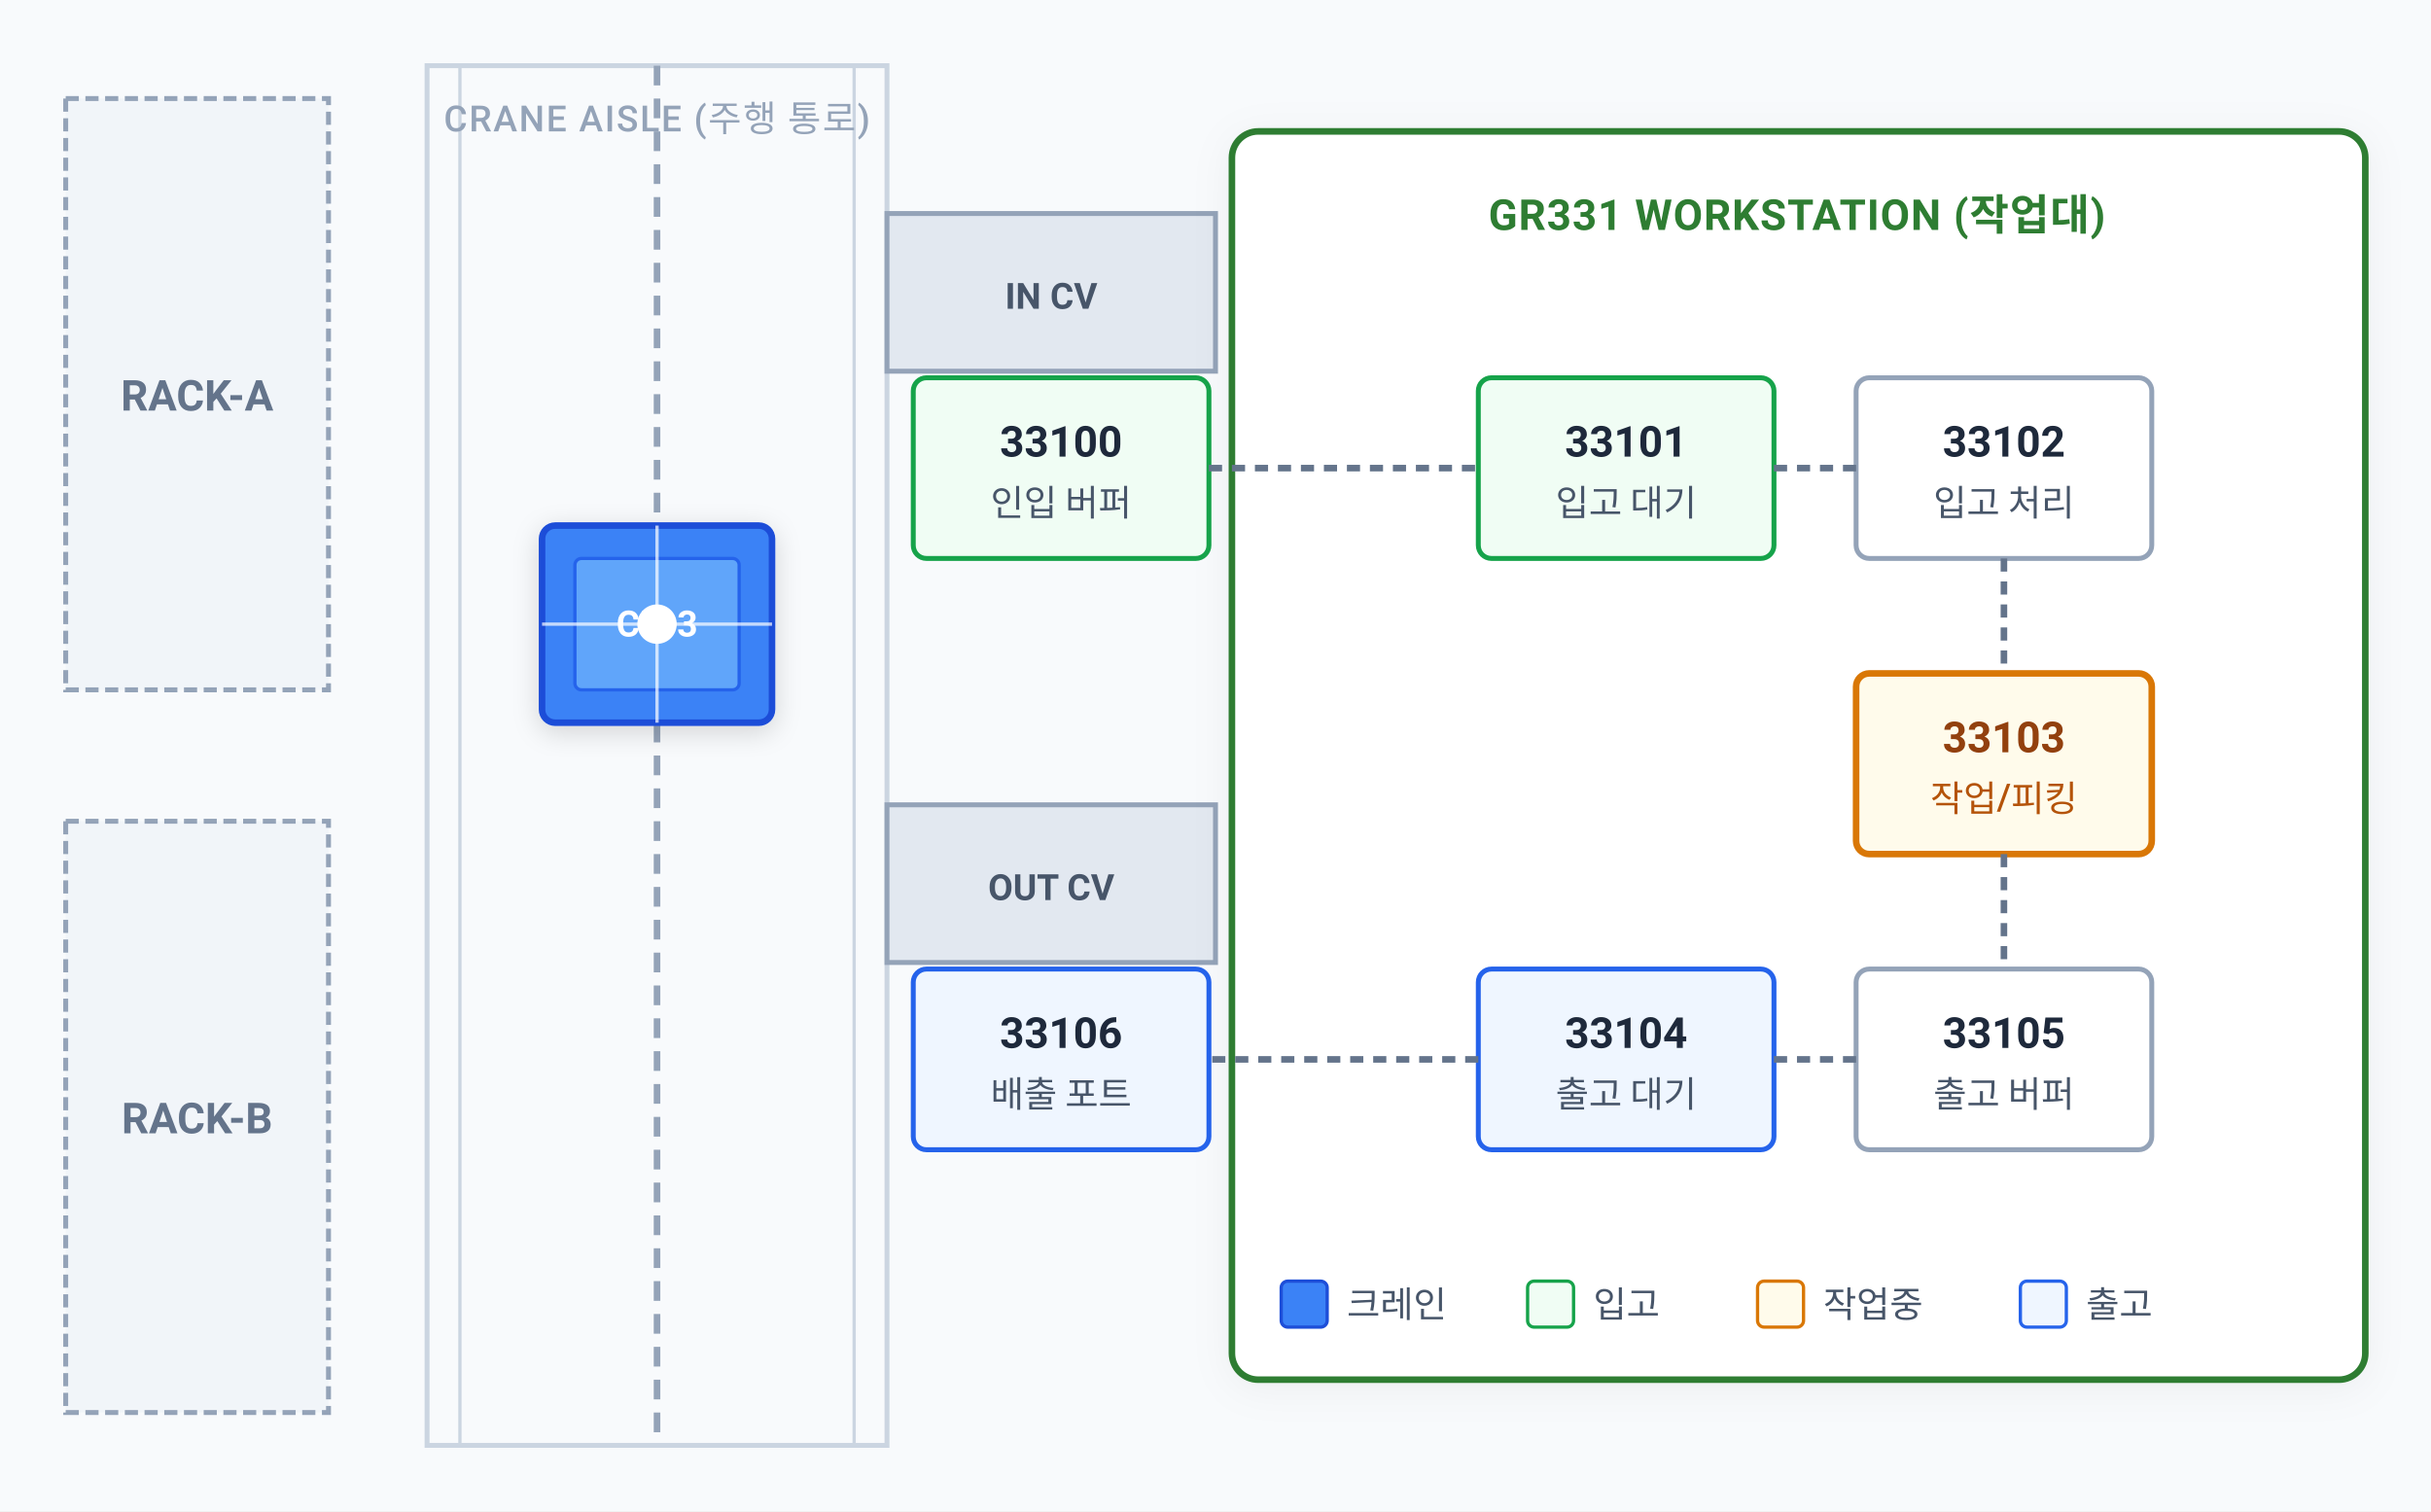
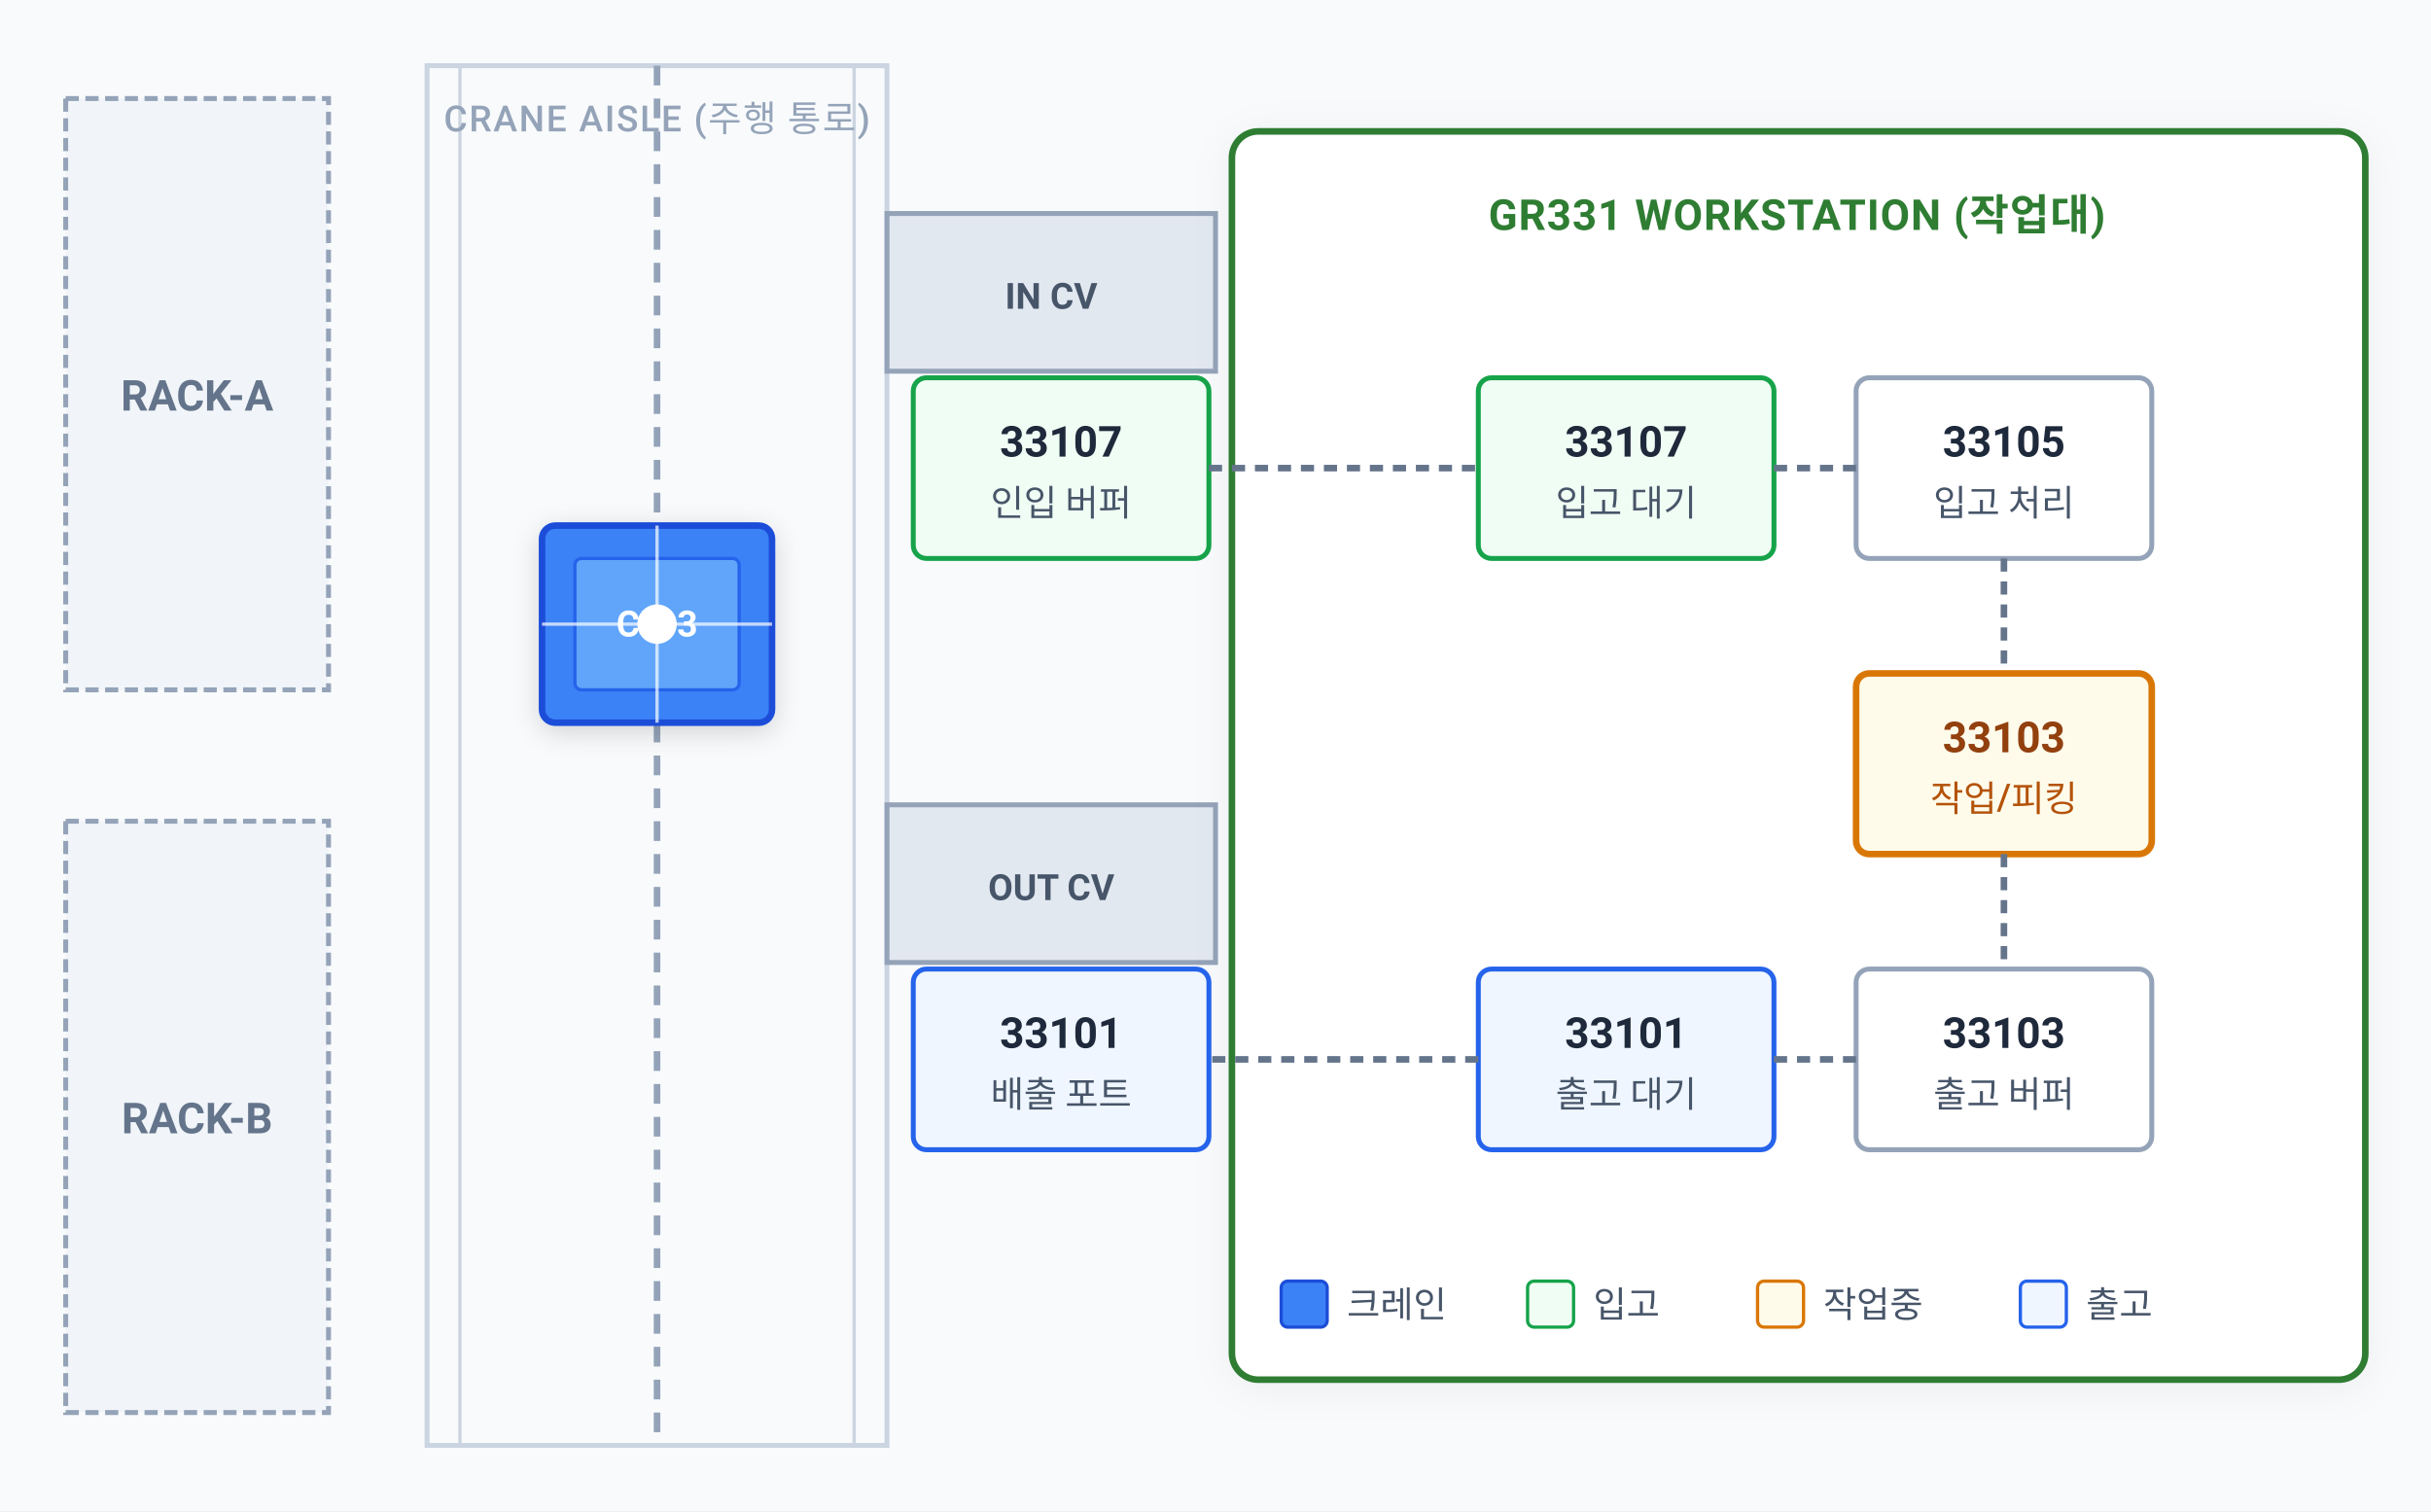
- <svg xmlns="http://www.w3.org/2000/svg" viewBox="0 0 740 460" width="100%" height="100%">
-   <defs>
-     <style>
+ <svg xmlns="http://www.w3.org/2000/svg" viewBox="0 0 740 460" width="100%" height="100%" version="1.1" id="svg31">
+   <defs id="defs1">
+     <style id="style1">
      .svg-bg { fill: #f8fafc; }
      .grid-line { stroke: #e2e8f0; stroke-width: 0.5; }
      .rack-boundary { fill: #f1f5f9; stroke: #94a3b8; stroke-width: 1.5; stroke-dasharray: 4, 2; }
      .rack-text { font-size: 13px; font-weight: 600; fill: #64748b; font-family: -apple-system, BlinkMacSystemFont, "Segoe UI", Roboto, sans-serif; }
      .aisle-boundary { fill: #f8fafc; stroke: #cbd5e1; stroke-width: 1.5; }
      .rail-center-line { stroke: #94a3b8; stroke-width: 2; stroke-dasharray: 6, 4; }
      .rail-side-line { stroke: #cbd5e1; stroke-width: 1; }
      .aisle-label { font-size: 11px; font-weight: 500; fill: #94a3b8; letter-spacing: 0.5px; font-family: -apple-system, BlinkMacSystemFont, "Segoe UI", Roboto, sans-serif; }
      
      /* 크레인 */
      .crane-unit {
        transition: transform 1.2s cubic-bezier(0.25, 0.1, 0.25, 1.0);
        will-change: transform;
      }
      .crane-body { fill: #3b82f6; stroke: #1d4ed8; stroke-width: 2; filter: drop-shadow(0 2px 4px rgba(0, 0, 0, 0.15)); }
      .crane-inner { fill: #60a5fa; stroke: #2563eb; stroke-width: 1; }
      .crane-cross { stroke: #ffffff; stroke-width: 1; opacity: 0.7; }
      .crane-center-dot { fill: #ffffff; }
      .crane-label { font-size: 11px; font-weight: 700; fill: #ffffff; font-family: -apple-system, BlinkMacSystemFont, "Segoe UI", Roboto, sans-serif; dominant-baseline: central; }
      
      /* 컨베이어 */
      .conveyor-lane { fill: #e2e8f0; stroke: #94a3b8; stroke-width: 1.5; }
      .conveyor-label { font-size: 11px; font-weight: 600; fill: #475569; font-family: -apple-system, BlinkMacSystemFont, "Segoe UI", Roboto, sans-serif; }
      .ws-boundary { fill: #ffffff; stroke: #2e7d32; stroke-width: 2; filter: drop-shadow(0 2px 6px rgba(0, 0, 0, 0.05)); }
      .ws-title { font-size: 13px; font-weight: 700; fill: #2e7d32; letter-spacing: 0.3px; font-family: -apple-system, BlinkMacSystemFont, "Segoe UI", Roboto, sans-serif; }
      
      /* 포지션 노드 */
      .tray-rect { fill: #ffffff; stroke: #94a3b8; stroke-width: 1.5; transition: all 0.2s ease; }
      .tray-inbound .tray-rect { fill: #f0fdf4; stroke: #16a34a; }
      .tray-outbound .tray-rect { fill: #eff6ff; stroke: #2563eb; }
      .tray-active .tray-rect { fill: #fffbeb; stroke: #d97706; stroke-width: 2; }
      
      /* 노드 라벨 텍스트 */
      .tray-title { font-size: 13px; font-weight: 700; fill: #1e293b; font-family: -apple-system, BlinkMacSystemFont, "Segoe UI", Roboto, sans-serif; pointer-events: none; }
      .tray-sub { font-size: 11px; font-weight: 500; fill: #475569; font-family: -apple-system, BlinkMacSystemFont, "Segoe UI", Roboto, sans-serif; pointer-events: none; }
      .active-title { fill: #92400e; }
      .active-sub { fill: #b45309; }
      
      .clickable { cursor: pointer; }
      .clickable:hover .tray-rect { stroke-width: 2; stroke: #1e40af; }
      
      /* 흐름 연결 패스 (상단 레이어로 돋보이게 보정) */
      .flow-arrow { stroke: #64748b; stroke-width: 2; stroke-dasharray: 4, 3; fill: none; }
      
      /* 범례 */
      .legend-crane { fill: #3b82f6; stroke: #1d4ed8; }
      .legend-inbound { fill: #f0fdf4; stroke: #16a34a; }
      .legend-active { fill: #fffbeb; stroke: #d97706; }
      .legend-outbound { fill: #eff6ff; stroke: #2563eb; }
      .legend-text { font-size: 11px; font-weight: 500; fill: #475569; font-family: -apple-system, BlinkMacSystemFont, "Segoe UI", Roboto, sans-serif; }
      
      /* 실시간 트레이 */
      .tray-unit {
        transition: transform 0.8s cubic-bezier(0.25, 0.1, 0.25, 1.0);
        will-change: transform;
        cursor: pointer;
      }
      .tray-base {
        fill: #1976D2;
        stroke: #0D47A1;
        stroke-width: 1.5;
        rx: 6; ry: 6;
        filter: drop-shadow(0 2px 5px rgba(0,0,0,0.25));
      }
      .tray-inner { fill: #2196F3; rx: 3; ry: 3; }
      .tray-label {
        font-family: -apple-system, BlinkMacSystemFont, "Segoe UI", Roboto, sans-serif;
        font-size: 11px;
        font-weight: 700;
        fill: #FFFFFF;
        text-anchor: middle;
        dominant-baseline: central;
        pointer-events: none;
      }
    </style>
    <pattern id="gridPattern" width="20" height="20" patternUnits="userSpaceOnUse">
-       <path d="M 20 0 L 0 0 0 20" fill="none" class="grid-line" />
+       <path d="M 20 0 L 0 0 0 20" fill="none" class="grid-line" id="path1" />
    </pattern>
  </defs>
-   <rect width="100%" height="100%" fill="url(#gridPattern)" class="svg-bg" />
-   <g class="rack-group">
-     <rect x="20" y="30" width="80" height="180" class="rack-boundary" />
-     <text x="60" y="125" class="rack-text" text-anchor="middle">RACK-A</text>
-     <rect x="20" y="250" width="80" height="180" class="rack-boundary" />
-     <text x="60" y="345" class="rack-text" text-anchor="middle">RACK-B</text>
+   <rect width="100%" height="100%" fill="url(#gridPattern)" class="svg-bg" id="rect1" />
+   <g class="rack-group" id="g3">
+     <rect x="20" y="30" width="80" height="180" class="rack-boundary" id="rect2" />
+     <text x="60" y="125" class="rack-text" text-anchor="middle" id="text2">RACK-A</text>
+     <rect x="20" y="250" width="80" height="180" class="rack-boundary" id="rect3" />
+     <text x="60" y="345" class="rack-text" text-anchor="middle" id="text3">RACK-B</text>
  </g>
-   <g class="crane-aisle-group">
-     <rect x="130" y="20" width="140" height="420" class="aisle-boundary" />
-     <line x1="200" y1="20" x2="200" y2="440" class="rail-center-line" />
-     <line x1="140" y1="20" x2="140" y2="440" class="rail-side-line" />
-     <line x1="260" y1="20" x2="260" y2="440" class="rail-side-line" />
-     <text x="200" y="40" class="aisle-label" text-anchor="middle">CRANE AISLE (주행 통로)</text>
+   <g class="crane-aisle-group" id="g8">
+     <rect x="130" y="20" width="140" height="420" class="aisle-boundary" id="rect4" />
+     <line x1="200" y1="20" x2="200" y2="440" class="rail-center-line" id="line4" />
+     <line x1="140" y1="20" x2="140" y2="440" class="rail-side-line" id="line5" />
+     <line x1="260" y1="20" x2="260" y2="440" class="rail-side-line" id="line6" />
+     <text x="200" y="40" class="aisle-label" text-anchor="middle" id="text6">CRANE AISLE (주행 통로)</text>
    <g id="crane-unit" class="crane-unit" transform="translate(200, 190)">
-       <rect x="-35" y="-30" width="70" height="60" rx="4" class="crane-body" />
-       <rect x="-25" y="-20" width="50" height="40" rx="2" class="crane-inner" />
-       <line x1="0" y1="-30" x2="0" y2="30" class="crane-cross" />
-       <line x1="-35" y1="0" x2="35" y2="0" class="crane-cross" />
-       <circle cx="0" cy="0" r="6" class="crane-center-dot" />
-       <text x="0" y="0" class="crane-label" text-anchor="middle">CR-3</text>
+       <rect x="-35" y="-30" width="70" height="60" rx="4" class="crane-body" id="rect6" />
+       <rect x="-25" y="-20" width="50" height="40" rx="2" class="crane-inner" id="rect7" />
+       <line x1="0" y1="-30" x2="0" y2="30" class="crane-cross" id="line7" />
+       <line x1="-35" y1="0" x2="35" y2="0" class="crane-cross" id="line8" />
+       <circle cx="0" cy="0" r="6" class="crane-center-dot" id="circle8" />
+       <text x="0" y="0" class="crane-label" text-anchor="middle" id="text8">CR-3</text>
    </g>
  </g>
-   <g class="conveyor-connection-in">
-     <rect x="270" y="65" width="100" height="48" class="conveyor-lane" />
-     <text x="320" y="94" class="conveyor-label" text-anchor="middle">IN CV</text>
+   <g class="conveyor-connection-in" id="g9">
+     <rect x="270" y="65" width="100" height="48" class="conveyor-lane" id="rect8" />
+     <text x="320" y="94" class="conveyor-label" text-anchor="middle" id="text9">IN CV</text>
  </g>
-   <g class="conveyor-connection-out">
-     <rect x="270" y="245" width="100" height="48" class="conveyor-lane" />
-     <text x="320" y="274" class="conveyor-label" text-anchor="middle">OUT CV</text>
+   <g class="conveyor-connection-out" id="g10">
+     <rect x="270" y="245" width="100" height="48" class="conveyor-lane" id="rect9" />
+     <text x="320" y="274" class="conveyor-label" text-anchor="middle" id="text10">OUT CV</text>
  </g>
-   <g class="workstation-group">
-     <rect x="375" y="40" width="345" height="380" rx="8" class="ws-boundary" />
-     <text x="547" y="70" class="ws-title" text-anchor="middle">GR331 WORKSTATION (작업대)</text>
+   <g class="workstation-group" id="g11">
+     <rect x="375" y="40" width="345" height="380" rx="8" class="ws-boundary" id="rect10" />
+     <text x="547" y="70" class="ws-title" text-anchor="middle" id="text11">GR331 WORKSTATION (작업대)</text>
  </g>
-   <g class="position-nodes">
-     <g id="WH3-33100" class="tray-position tray-inbound clickable" transform="translate(278, 115)">
-       <rect width="90" height="55" rx="4" class="tray-rect" />
-       <text x="45" y="24" class="tray-title" text-anchor="middle">33100</text>
-       <text x="45" y="42" class="tray-sub" text-anchor="middle">인입 버퍼</text>
+   <g class="position-nodes" id="g25">
+     <g id="WH3-33107" class="tray-position tray-inbound clickable" transform="translate(278, 115)">
+       <rect width="90" height="55" rx="4" class="tray-rect" id="rect11" />
+       <text x="45" y="24" class="tray-title" text-anchor="middle" id="text12">33107</text>
+       <text x="45" y="42" class="tray-sub" text-anchor="middle" id="text13">인입 버퍼</text>
    </g>
-     <g id="331-33101" class="tray-position tray-inbound clickable" transform="translate(450, 115)">
-       <rect width="90" height="55" rx="4" class="tray-rect" />
-       <text x="45" y="24" class="tray-title" text-anchor="middle">33101</text>
-       <text x="45" y="42" class="tray-sub" text-anchor="middle">입고 대기</text>
+     <g id="331-33107" class="tray-position tray-inbound clickable" transform="translate(450, 115)">
+       <rect width="90" height="55" rx="4" class="tray-rect" id="rect13" />
+       <text x="45" y="24" class="tray-title" text-anchor="middle" id="text14">33107</text>
+       <text x="45" y="42" class="tray-sub" text-anchor="middle" id="text15">입고 대기</text>
    </g>
-     <g id="331-33102" class="tray-position clickable" transform="translate(565, 115)">
-       <rect width="90" height="55" rx="4" class="tray-rect" />
-       <text x="45" y="24" class="tray-title" text-anchor="middle">33102</text>
-       <text x="45" y="42" class="tray-sub" text-anchor="middle">입고 처리</text>
+     <g id="331-33105" class="tray-position clickable" transform="translate(565, 115)">
+       <rect width="90" height="55" rx="4" class="tray-rect" id="rect15" />
+       <text x="45" y="24" class="tray-title" text-anchor="middle" id="text16">33105</text>
+       <text x="45" y="42" class="tray-sub" text-anchor="middle" id="text17">입고 처리</text>
    </g>
-     <g id="331-33103" class="tray-position tray-active clickable" transform="translate(565, 205)">
-       <rect width="90" height="55" rx="4" class="tray-rect" />
-       <text x="45" y="24" class="tray-title active-title" text-anchor="middle">33103</text>
-       <text x="45" y="42" class="tray-sub active-sub" text-anchor="middle">작업/피킹</text>
+     <g id="g33" class="tray-position tray-active clickable" transform="translate(565, 205)">
+       <rect width="90" height="55" rx="4" class="tray-rect" id="rect17" />
+       <text x="45" y="24" class="tray-title active-title" text-anchor="middle" id="text18">33103</text>
+       <text x="45" y="42" class="tray-sub active-sub" text-anchor="middle" id="text19">작업/피킹</text>
    </g>
-     <g id="331-33104" class="tray-position tray-outbound clickable" transform="translate(450, 295)">
-       <rect width="90" height="55" rx="4" class="tray-rect" />
-       <text x="45" y="24" class="tray-title" text-anchor="middle">33104</text>
-       <text x="45" y="42" class="tray-sub" text-anchor="middle">출고 대기</text>
+     <g id="331-33101" class="tray-position tray-outbound clickable" transform="translate(450, 295)">
+       <rect width="90" height="55" rx="4" class="tray-rect" id="rect19" />
+       <text x="45" y="24" class="tray-title" text-anchor="middle" id="text20">33101</text>
+       <text x="45" y="42" class="tray-sub" text-anchor="middle" id="text21">출고 대기</text>
    </g>
-     <g id="331-33105" class="tray-position clickable" transform="translate(565, 295)">
-       <rect width="90" height="55" rx="4" class="tray-rect" />
-       <text x="45" y="24" class="tray-title" text-anchor="middle">33105</text>
-       <text x="45" y="42" class="tray-sub" text-anchor="middle">출고 버퍼</text>
+     <g id="331-33103" class="tray-position clickable" transform="translate(565, 295)">
+       <rect width="90" height="55" rx="4" class="tray-rect" id="rect21" />
+       <text x="45" y="24" class="tray-title" text-anchor="middle" id="text22">33103</text>
+       <text x="45" y="42" class="tray-sub" text-anchor="middle" id="text23">출고 버퍼</text>
    </g>
-     <g id="WH3-33106" class="tray-position tray-outbound clickable" transform="translate(278, 295)">
-       <rect width="90" height="55" rx="4" class="tray-rect" />
-       <text x="45" y="24" class="tray-title" text-anchor="middle">33106</text>
-       <text x="45" y="42" class="tray-sub" text-anchor="middle">배출 포트</text>
+     <g id="WH3-33101" class="tray-position tray-outbound clickable" transform="translate(278, 295)">
+       <rect width="90" height="55" rx="4" class="tray-rect" id="rect23" />
+       <text x="45" y="24" class="tray-title" text-anchor="middle" id="text24">33101</text>
+       <text x="45" y="42" class="tray-sub" text-anchor="middle" id="text25">배출 포트</text>
    </g>
  </g>
-   <g class="flow-path-layer">
+   <g class="flow-path-layer" id="g28">
    <path id="path-14" d="M 368 142.5 L 450 142.5" class="flow-arrow" />
-     <path d="M 540 142.5 L 565 142.5" class="flow-arrow" />
-     <path d="M 610 170 L 610 205" class="flow-arrow" />
-     <path d="M 610 260 L 610 295" class="flow-arrow" />
-     <path d="M 565 322.5 L 540 322.5" class="flow-arrow" />
+     <path d="M 540 142.5 L 565 142.5" class="flow-arrow" id="path25" />
+     <path d="M 610 170 L 610 205" class="flow-arrow" id="path26" />
+     <path d="M 610 260 L 610 295" class="flow-arrow" id="path27" />
+     <path d="M 565 322.5 L 540 322.5" class="flow-arrow" id="path28" />
    <path id="path-15" d="M 450 322.5 L 368 322.5" class="flow-arrow" />
  </g>
-   <g class="legend-group" transform="translate(390, 390)">
-     <rect x="0" y="0" width="14" height="14" rx="2" class="legend-crane" />
-     <text x="20" y="11" class="legend-text">크레인</text>
-     <rect x="75" y="0" width="14" height="14" rx="2" class="legend-inbound" />
-     <text x="95" y="11" class="legend-text">입고</text>
-     <rect x="145" y="0" width="14" height="14" rx="2" class="legend-active" />
-     <text x="165" y="11" class="legend-text">작업중</text>
-     <rect x="225" y="0" width="14" height="14" rx="2" class="legend-outbound" />
-     <text x="245" y="11" class="legend-text">출고</text>
+   <g class="legend-group" transform="translate(390, 390)" id="g31">
+     <rect x="0" y="0" width="14" height="14" rx="2" class="legend-crane" id="rect28" />
+     <text x="20" y="11" class="legend-text" id="text28">크레인</text>
+     <rect x="75" y="0" width="14" height="14" rx="2" class="legend-inbound" id="rect29" />
+     <text x="95" y="11" class="legend-text" id="text29">입고</text>
+     <rect x="145" y="0" width="14" height="14" rx="2" class="legend-active" id="rect30" />
+     <text x="165" y="11" class="legend-text" id="text30">작업중</text>
+     <rect x="225" y="0" width="14" height="14" rx="2" class="legend-outbound" id="rect31" />
+     <text x="245" y="11" class="legend-text" id="text31">출고</text>
  </g>
  <g id="tray-layer" />
</svg>
